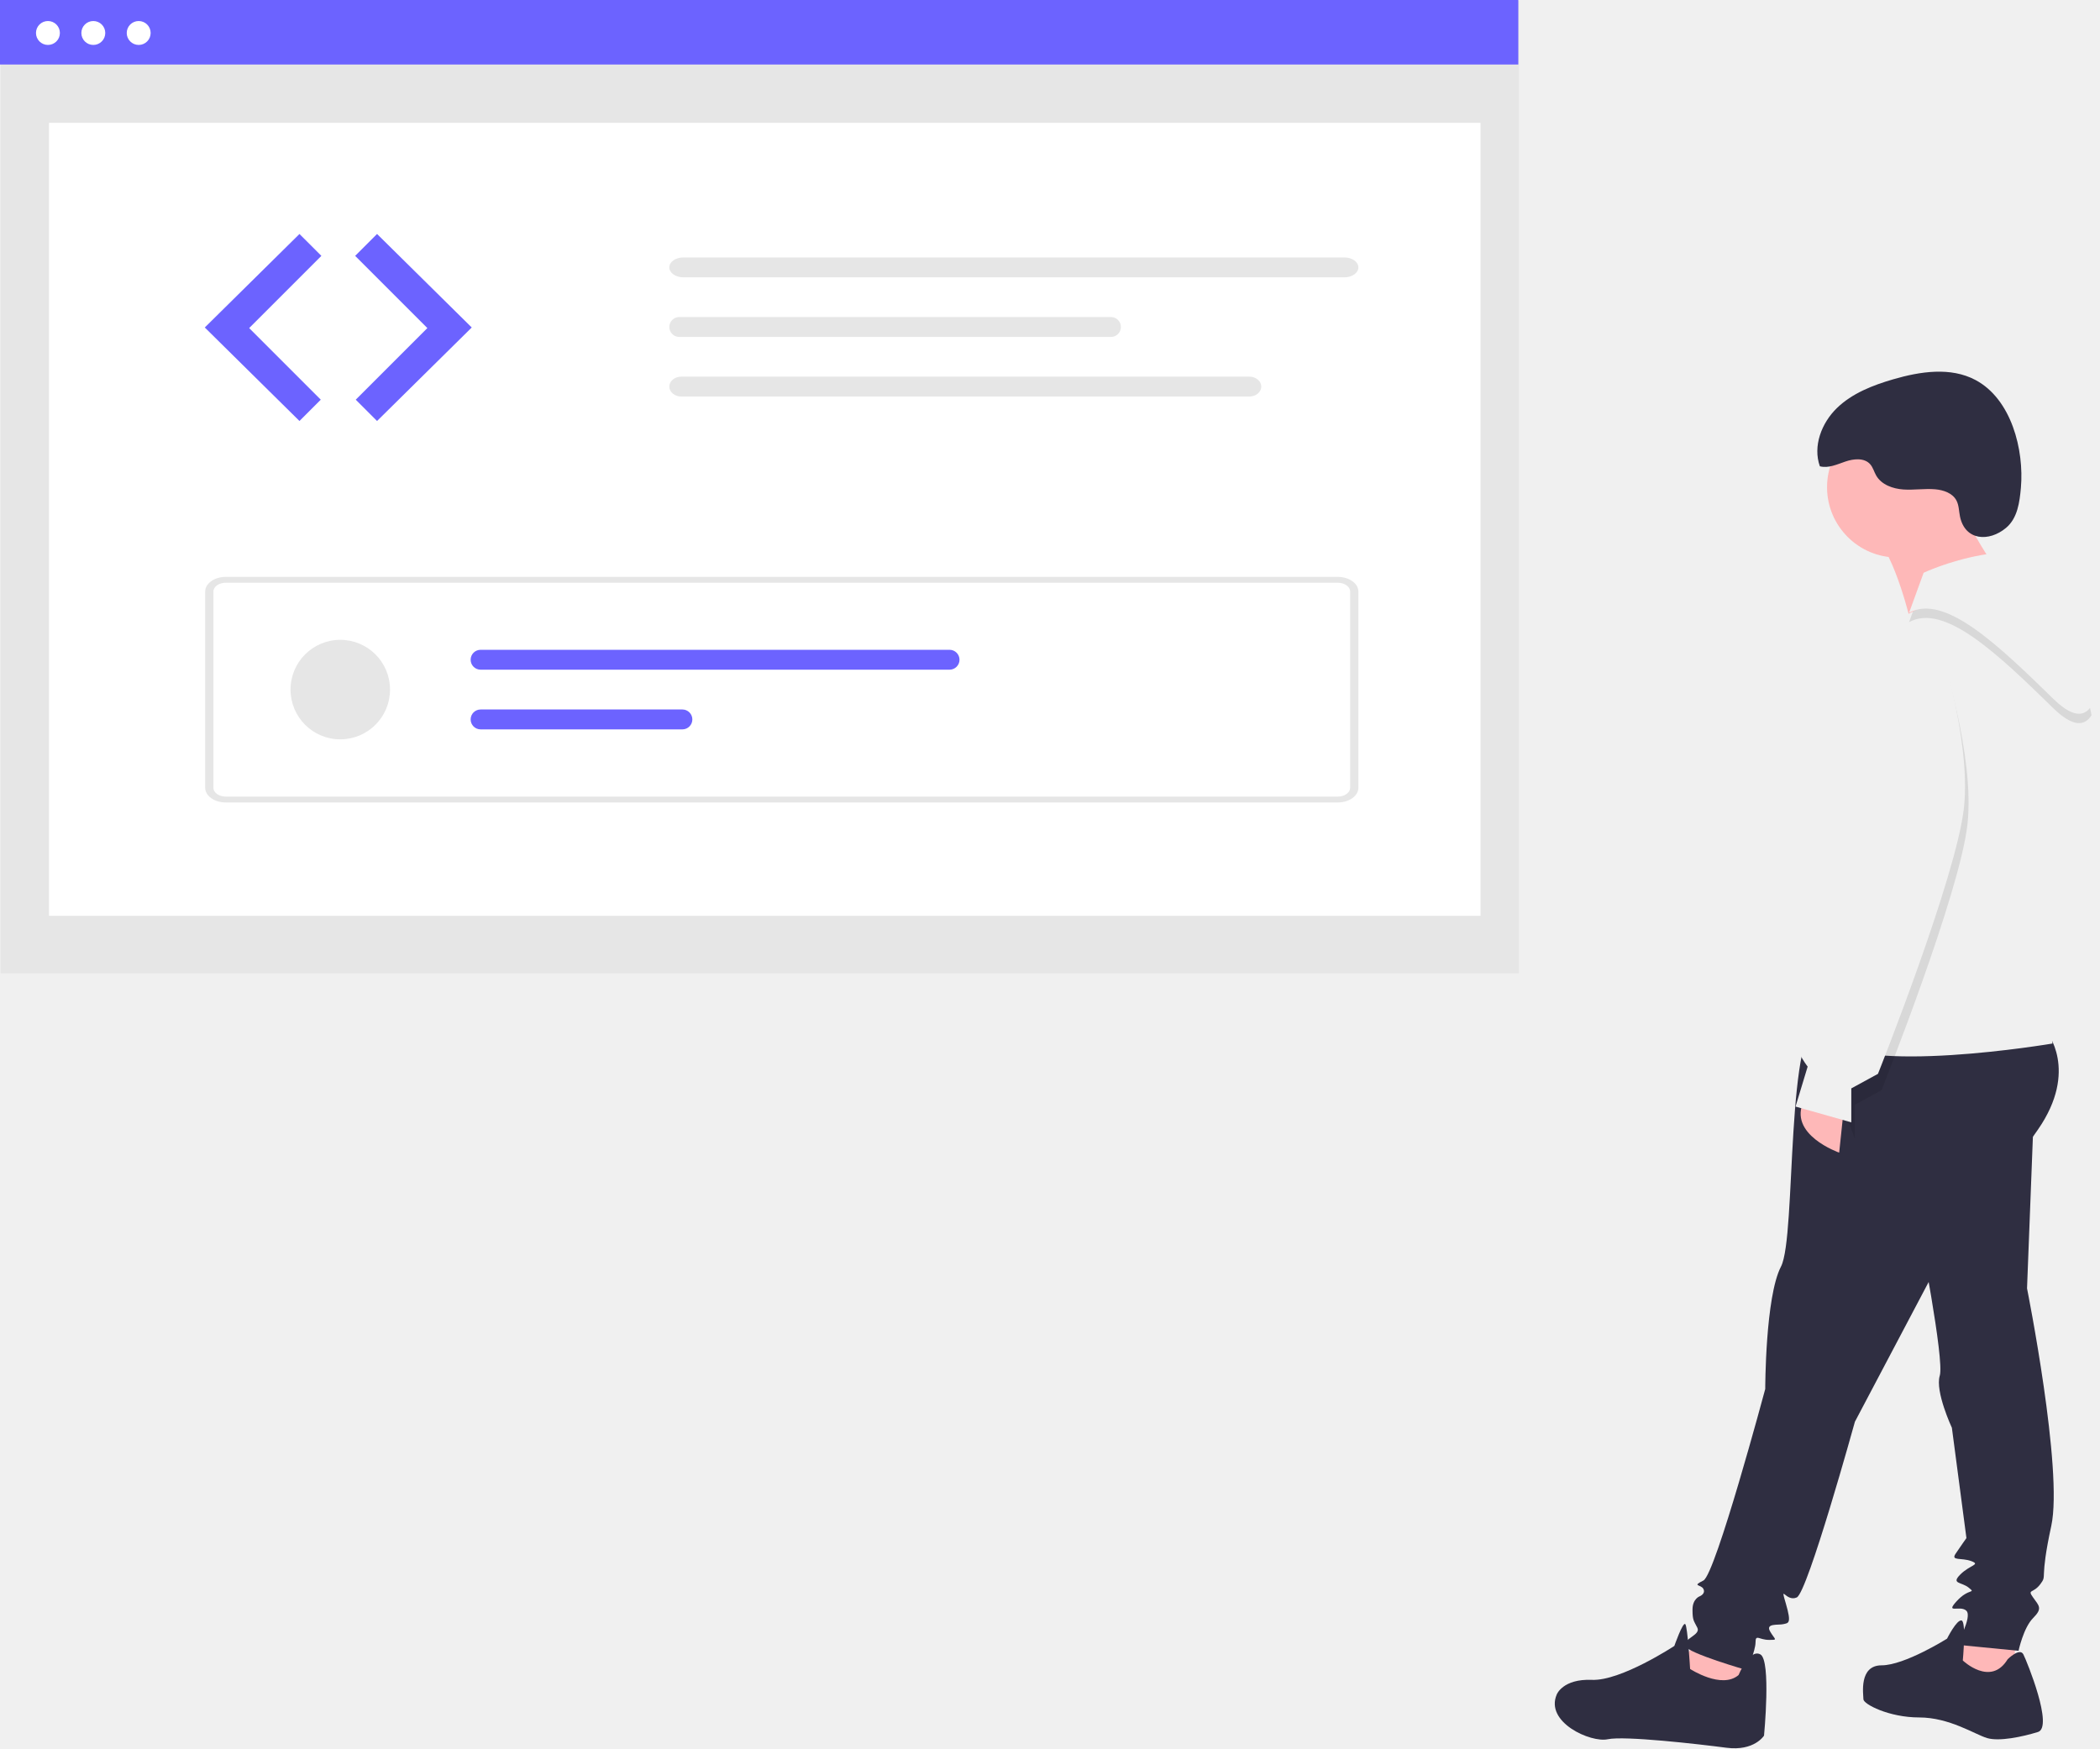
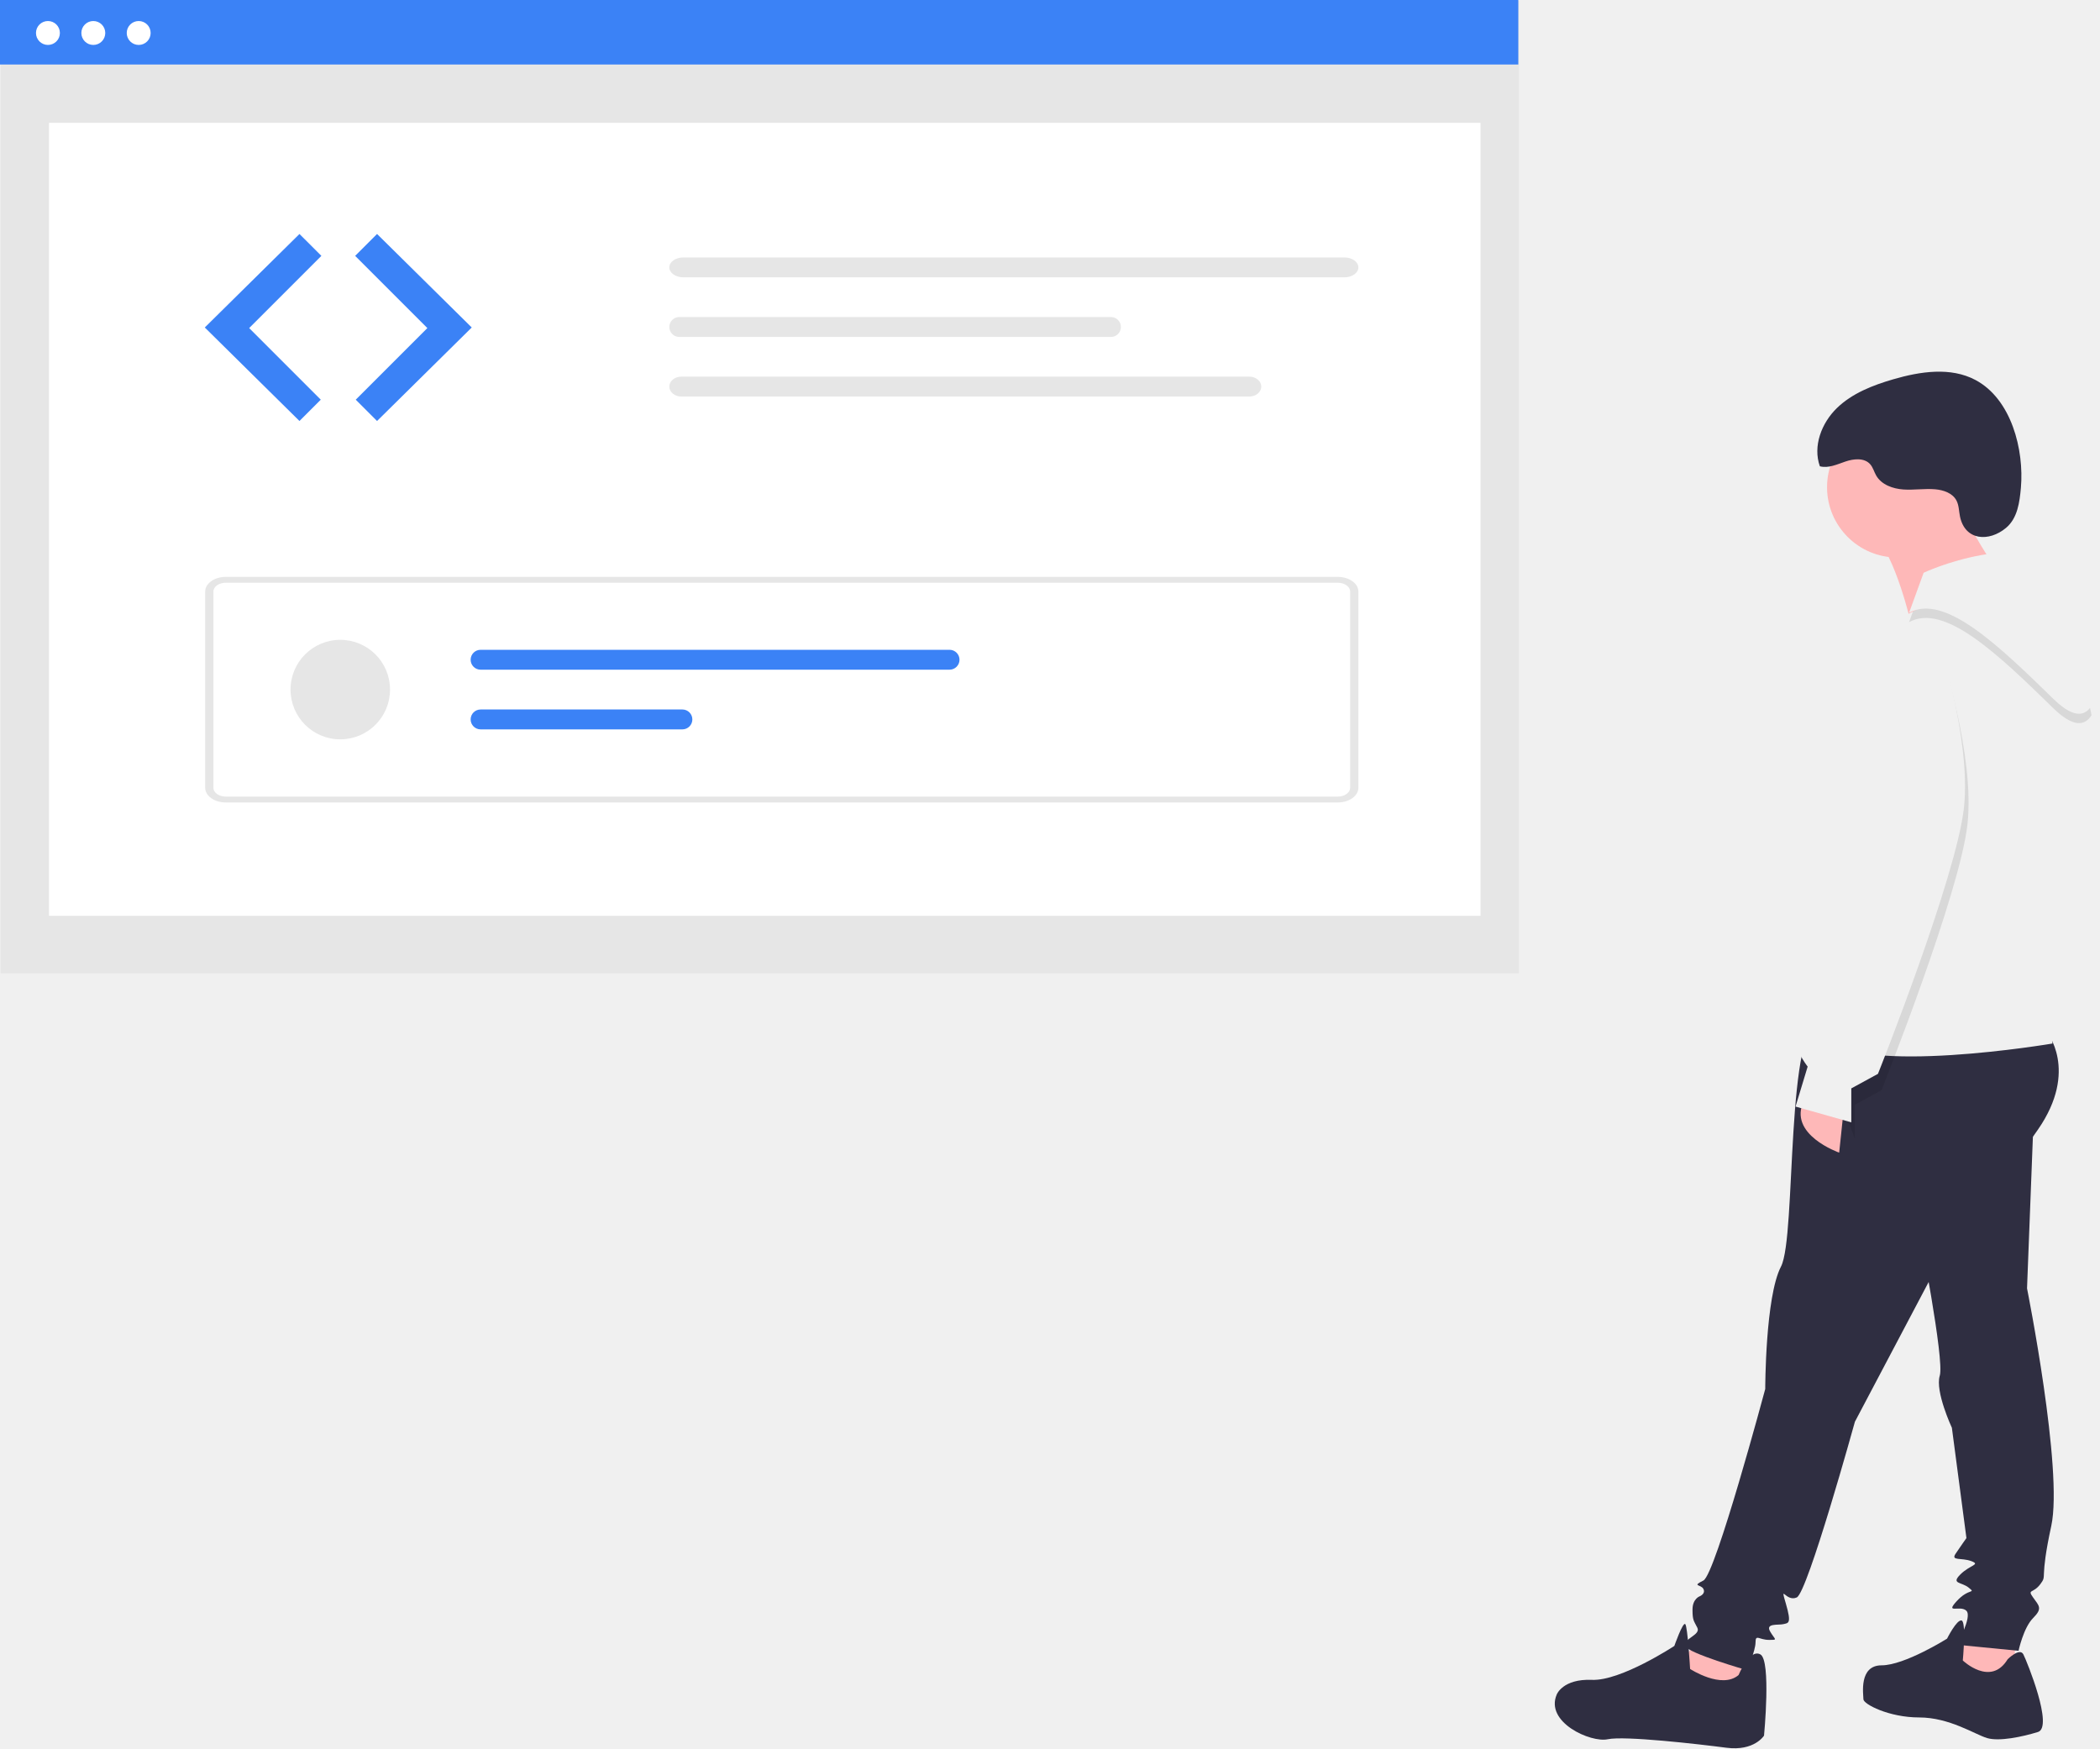
<svg xmlns="http://www.w3.org/2000/svg" id="a5f41e37-d8d4-4d60-9e97-29ee7ebe1bc1" data-name="Layer 1" width="845.724" height="704.031" viewBox="0 0 845.724 704.031">
  <g id="f1503154-f50a-4680-8aa4-587be41cac87" data-name="Group 2">
    <path id="a9e5a31c-10e6-4175-9779-4994367672f7" data-name="Path 4" d="M880.724,762.754l-1.464,19.525-29.773-9.762,12.2-14.643Z" transform="translate(-177.1378 -97.98434)" fill="#feb8b8" />
    <path id="f499a4aa-6a35-40fc-8432-e4c7ab26d048" data-name="Path 5" d="M989.083,756.409l-1.467,19.035-16.595,2.441-9.762-9.274,11.226-18.06Z" transform="translate(-177.1378 -97.98434)" fill="#feb8b8" />
    <path id="fb70bf31-eafd-4d8a-8310-5130d8d104e1" data-name="Path 6" d="M1001.285,513.336s13.179,15.619-3.417,39.536-36.607,47.346-36.607,47.346l-37.1,70.286s-19.036,68.822-23.429,70.774-6.833-5.857-4.393,2.44.976,7.81-.976,8.3-7.321-.488-5.369,2.929,3.417,3.417-.488,3.417-5.369-2.44-5.369.976-3.417,11.226-3.417,11.226-23.917-6.833-24.893-9.762,6.345-4.393,4.881-7.321-1.952-2.929-1.952-7.321,2.929-5.369,2.929-5.369,2.44-.976,1.464-2.929-4.881-.976,0-3.417,24.895-77.121,24.895-77.121,0-37.1,6.345-49.3,1.464-99.084,16.6-100.06S1001.285,513.336,1001.285,513.336Z" transform="translate(-177.1378 -97.98434)" fill="#2f2e41" />
    <path id="a89455c2-275d-4b70-b13c-192fbe474176" data-name="Path 7" d="M996.404,541.157l-2.929,75.655s14.643,73.215,9.762,95.667-1.464,19.524-4.393,23.429-5.369,1.952-2.929,5.369,3.9,4.393,0,8.3-5.857,13.179-5.857,13.179l-24.893-2.44s6.345-11.226,3.9-13.667-8.786,1.464-3.9-3.9,7.81-2.929,4.881-5.369-7.321-1.464-3.417-5.369,8.3-3.9,4.393-5.369-8.3,0-6.345-2.929,4.393-6.345,4.393-6.345l-5.857-44.417s-6.833-14.643-4.881-20.988-8.3-58.572-8.3-58.572Z" transform="translate(-177.1378 -97.98434)" fill="#2f2e41" />
    <path id="a3024be5-ad86-493a-9bfb-258ab58160a1" data-name="Path 8" d="M985.668,766.17s4.881-4.881,6.345-1.952,12.2,29.286,5.857,31.238-15.619,3.9-20.5,2.44-15.131-8.3-27.333-8.3-22.452-5.369-22.452-7.321-1.952-13.667,7.321-13.667,26.357-10.738,26.357-10.738,3.9-7.81,5.857-7.321.488,16.107.488,16.107S978.832,777.396,985.668,766.17Z" transform="translate(-177.1378 -97.98434)" fill="#2f2e41" />
    <path id="a57c92ce-496a-44de-934b-3ddd78679762" data-name="Path 9" d="M877.308,772.515s4.393-10.738,8.786-8.3,1.464,32.7,1.464,32.7-3.9,6.345-15.131,4.881-41-4.881-47.834-3.417-25.381-6.833-20.5-18.06c0,0,2.44-6.345,14.155-5.857s33.191-13.667,33.191-13.667,3.417-9.762,4.393-8.786,1.952,18.06,1.952,18.06S870.475,778.372,877.308,772.515Z" transform="translate(-177.1378 -97.98434)" fill="#2f2e41" />
    <circle id="fa315d33-3eeb-4d45-ab88-aeb0e9694c5a" data-name="Ellipse 2" cx="764.111" cy="196.196" r="28.31" fill="#feb8b8" />
    <path id="fbae87ba-2986-46ef-9932-134b7e0cae24" data-name="Path 10" d="M963.213,296.132s15.131,30.262,20.5,33.191-36.607,20.989-36.607,20.989-6.833-29.774-15.131-36.119S963.213,296.132,963.213,296.132Z" transform="translate(-177.1378 -97.98434)" fill="#feb8b8" />
    <path id="fc15680c-e415-4000-ac02-b1f296562473" data-name="Path 11" d="M919.773,543.597l-1.952,18.548s-20.988-7.321-14.155-20.988Z" transform="translate(-177.1378 -97.98434)" fill="#feb8b8" />
    <path id="ae3770ab-4aa4-41b9-9f4d-4c69df699916" data-name="Path 12" d="M911.478,515.776c14.643,15.615,92.247,2.436,92.247,2.436l-.972-11.225,9.762-10.243-2.927-47.837s8.78-22.45,10.243-56.617a30.78,30.78,0,0,0-.378-6.278c-5.032-30.607-54.87-50.32-56.239-49.857-.689.227-8.025,4.05-15.681,8.072-8.789,4.617-17.994,9.5-17.994,9.5-11.716,4.4-9.762,74.687-13.67,81.031s0,28.3,0,28.3l-4.39,20.987S896.831,500.161,911.478,515.776Z" transform="translate(-177.1378 -97.98434)" fill="#f0f0f0" />
    <path id="b41fb511-fd5e-48e5-b733-0d9230f6b6d5" data-name="Path 13" d="M958.783,360.824s13.667,41,10.738,68.822-34.655,107.382-34.655,107.382l-10.733,5.857v13.666l-7.553-20.458,20.77-43.428S911.433,342.765,958.783,360.824Z" transform="translate(-177.1378 -97.98434)" opacity="0.1" style="isolation:isolate" />
    <path id="efbdbf49-3b58-4bc5-8391-5fbab31acdf7" data-name="Path 14" d="M945.965,348.522c14.161-7.808,35.639,12.7,58.09,34.657,8.063,7.883,12.726,7.09,15.4,2.832-5.032-30.607-54.87-50.32-56.239-49.857-.689.227-8.025,4.05-15.681,8.072Z" transform="translate(-177.1378 -97.98434)" opacity="0.1" style="isolation:isolate" />
    <path id="a2828270-d54b-4ede-bb2b-8639f55947f0" data-name="Path 15" d="M945.972,344.749l5.857-16.107s40.024-19.036,66.381,0l4.393,27.333s3.9,45.393-18.548,23.429S960.125,336.939,945.972,344.749Z" transform="translate(-177.1378 -97.98434)" fill="#f0f0f0" />
    <path id="f68da632-d878-40c3-a103-67cfc5c970db" data-name="Path 16" d="M957.357,354.216s13.667,41,10.738,68.822-34.655,107.382-34.655,107.382l-10.738,5.861v13.667l-22.452-6.345,4.881-16.107s-7.81-9.762-2.44-12.691,4.393-19.036,4.393-19.036S910.011,336.156,957.357,354.216Z" transform="translate(-177.1378 -97.98434)" fill="#f0f0f0" />
    <path id="f57115f6-7f5b-4177-880b-f5eff1305e5b" data-name="Path 17" d="M966.487,306.031c-.462-2.188-.4-4.542-1.448-6.517-1.573-2.961-5.188-4.2-8.529-4.492-4.265-.371-8.562.367-12.833.075s-8.833-1.92-10.959-5.635c-.848-1.482-1.266-3.227-2.391-4.512-2.341-2.674-6.608-2.26-9.972-1.114s-6.873,2.82-10.312,1.924c-2.892-8.091.669-17.424,6.828-23.415s14.465-9.215,22.715-11.618c10.881-3.17,23.126-5.043,33.13.282,14.507,7.721,19.626,28.158,18.288,43.39-.506,5.758-1.333,12.278-5.988,16.165C978.194,316.262,968.547,315.773,966.487,306.031Z" transform="translate(-177.1378 -97.98434)" fill="#2f2e41" />
    <rect id="e1abf0e4-070b-4c82-8a12-ebedd4e3db02" data-name="Rectangle 1" x="0.262" y="0.347" width="611.461" height="391.607" fill="#e6e6e6" />
    <rect id="ace8bea0-82e8-49b8-a50c-1e1cb532084f" data-name="Rectangle 2" x="19.746" y="49.464" width="576.492" height="319.322" fill="#fff" />
-     <rect id="b540f353-e277-4512-bc56-a133cea2858b" data-name="Rectangle 3" width="611.461" height="25.977" fill="#6c63ff" />
+     <rect id="b540f353-e277-4512-bc56-a133cea2858b" data-name="Rectangle 3" width="611.461" height="25.977" fill="#3b82f6" />
    <circle id="b2b285b5-c1c3-4b12-9710-2898c7239781" data-name="Ellipse 3" cx="19.305" cy="13.281" r="4.815" fill="#fff" />
    <circle id="a5a428bb-42a2-4f57-9e6c-9979c01a2490" data-name="Ellipse 4" cx="37.58" cy="13.281" r="4.815" fill="#fff" />
    <circle id="a9929a25-14ce-4464-bac9-4165f1e3fae6" data-name="Ellipse 5" cx="55.855" cy="13.281" r="4.815" fill="#fff" />
-     <path id="b4a2d72b-abc3-4d2f-a2b8-a2aff6897b26" data-name="Path 37" d="M297.743,192.205l-38.133,37.657,38.133,37.656,8.58-8.58-28.835-28.839,29.076-29.076Z" transform="translate(-177.1378 -97.98434)" fill="#6c63ff" />
-     <path id="b5120d89-6cbe-4bfa-9a1b-cf9b07deff91" data-name="Path 38" d="M328.988,192.205l38.132,37.657-38.132,37.656-8.58-8.58,28.837-28.838-29.078-29.077Z" transform="translate(-177.1378 -97.98434)" fill="#6c63ff" />
+     <path id="b4a2d72b-abc3-4d2f-a2b8-a2aff6897b26" data-name="Path 37" d="M297.743,192.205l-38.133,37.657,38.133,37.656,8.58-8.58-28.835-28.839,29.076-29.076Z" transform="translate(-177.1378 -97.98434)" fill="#3b82f6" />
+     <path id="b5120d89-6cbe-4bfa-9a1b-cf9b07deff91" data-name="Path 38" d="M328.988,192.205l38.132,37.657-38.132,37.656-8.58-8.58,28.837-28.838-29.078-29.077Z" transform="translate(-177.1378 -97.98434)" fill="#3b82f6" />
    <path id="a31271bd-8e2f-469b-8cee-8b6db3f92f99" data-name="Path 65" d="M452.332,201.655c-3.119,0-5.647,1.794-5.647,4.006s2.528,4.006,5.647,4.006h266.214c3.119,0,5.647-1.794,5.647-4.006s-2.528-4.006-5.647-4.006Z" transform="translate(-177.1378 -97.98434)" fill="#e6e6e6" />
    <path id="bf577952-0fd5-43e0-be6b-ea1966b51a93" data-name="Path 78" d="M715.899,421.134h-447.838c-4.578,0-8.288-2.643-8.293-5.9v-79.042c.005-3.257,3.715-5.9,8.293-5.9h447.838c4.578,0,8.288,2.643,8.293,5.9v79.041C724.188,418.49,720.477,421.13,715.899,421.134Zm-447.838-88.484c-2.747,0-4.973,1.586-4.976,3.54v79.041c0,1.954,2.229,3.538,4.976,3.54h447.838c2.747,0,4.973-1.586,4.976-3.54v-79.039c0-1.954-2.229-3.538-4.976-3.54Z" transform="translate(-177.1378 -97.98434)" fill="#e6e6e6" />
    <circle id="f7f4957b-eaa8-456b-bf02-bacf7de3ef80" data-name="Ellipse 13" cx="137.04" cy="277.695" r="20.036" fill="#e6e6e6" />
-     <path id="fb0f055d-da6e-47f2-bb6d-7ff26d7b746a" data-name="Path 79" d="M370.688,359.655a4.006,4.006,0,0,0-.01,8.012H559.549a4.006,4.006,0,0,0,0-8.012Z" transform="translate(-177.1378 -97.98434)" fill="#6c63ff" />
-     <path id="bfcde504-8c45-4d21-843b-87b1f7e22ce0" data-name="Path 80" d="M370.688,383.692a4.006,4.006,0,0,0-.01,8.012h81.276a4.006,4.006,0,0,0,.01-8.012H370.688Z" transform="translate(-177.1378 -97.98434)" fill="#6c63ff" />
+     <path id="fb0f055d-da6e-47f2-bb6d-7ff26d7b746a" data-name="Path 79" d="M370.688,359.655a4.006,4.006,0,0,0-.01,8.012H559.549a4.006,4.006,0,0,0,0-8.012Z" transform="translate(-177.1378 -97.98434)" fill="#3b82f6" />
+     <path id="bfcde504-8c45-4d21-843b-87b1f7e22ce0" data-name="Path 80" d="M370.688,383.692a4.006,4.006,0,0,0-.01,8.012h81.276a4.006,4.006,0,0,0,.01-8.012H370.688Z" transform="translate(-177.1378 -97.98434)" fill="#3b82f6" />
    <path id="a66699ea-75f1-4575-b6d5-52b0b1f8e30c" data-name="Path 81" d="M450.388,225.655a4.019,4.019,0,0,0,0,8.012h174.47a4.019,4.019,0,0,0,0-8.012Z" transform="translate(-177.1378 -97.98434)" fill="#e6e6e6" />
    <path id="bbc4ca7b-25d4-4c7e-b3d4-0411f69bd48f" data-name="Path 82" d="M451.536,249.655c-2.679,0-4.851,1.794-4.851,4.006s2.172,4.006,4.851,4.006h228.7c2.679,0,4.851-1.794,4.851-4.006s-2.172-4.006-4.851-4.006Z" transform="translate(-177.1378 -97.98434)" fill="#e6e6e6" />
  </g>
</svg>
